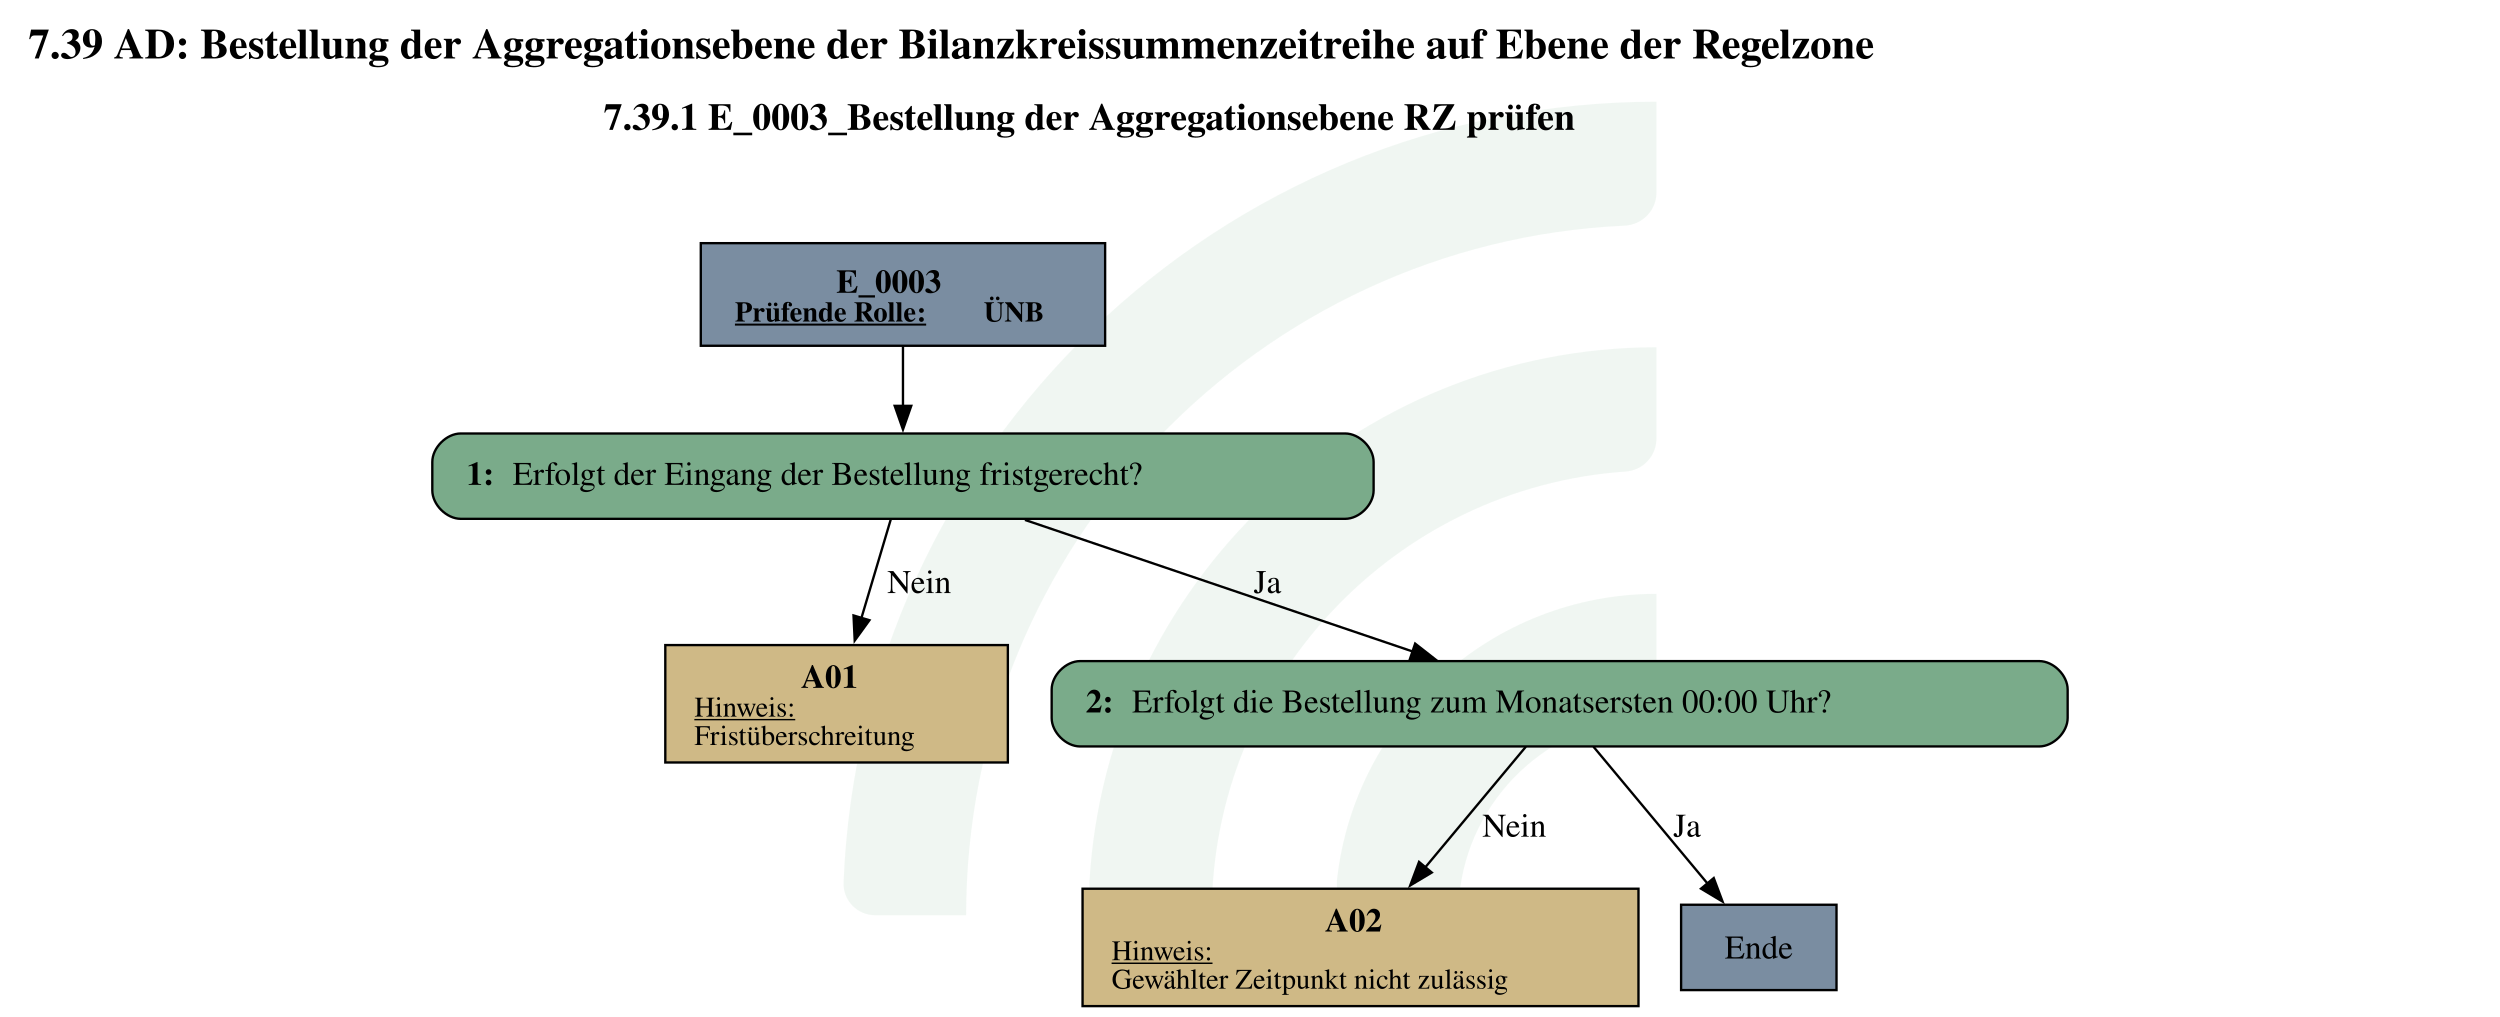
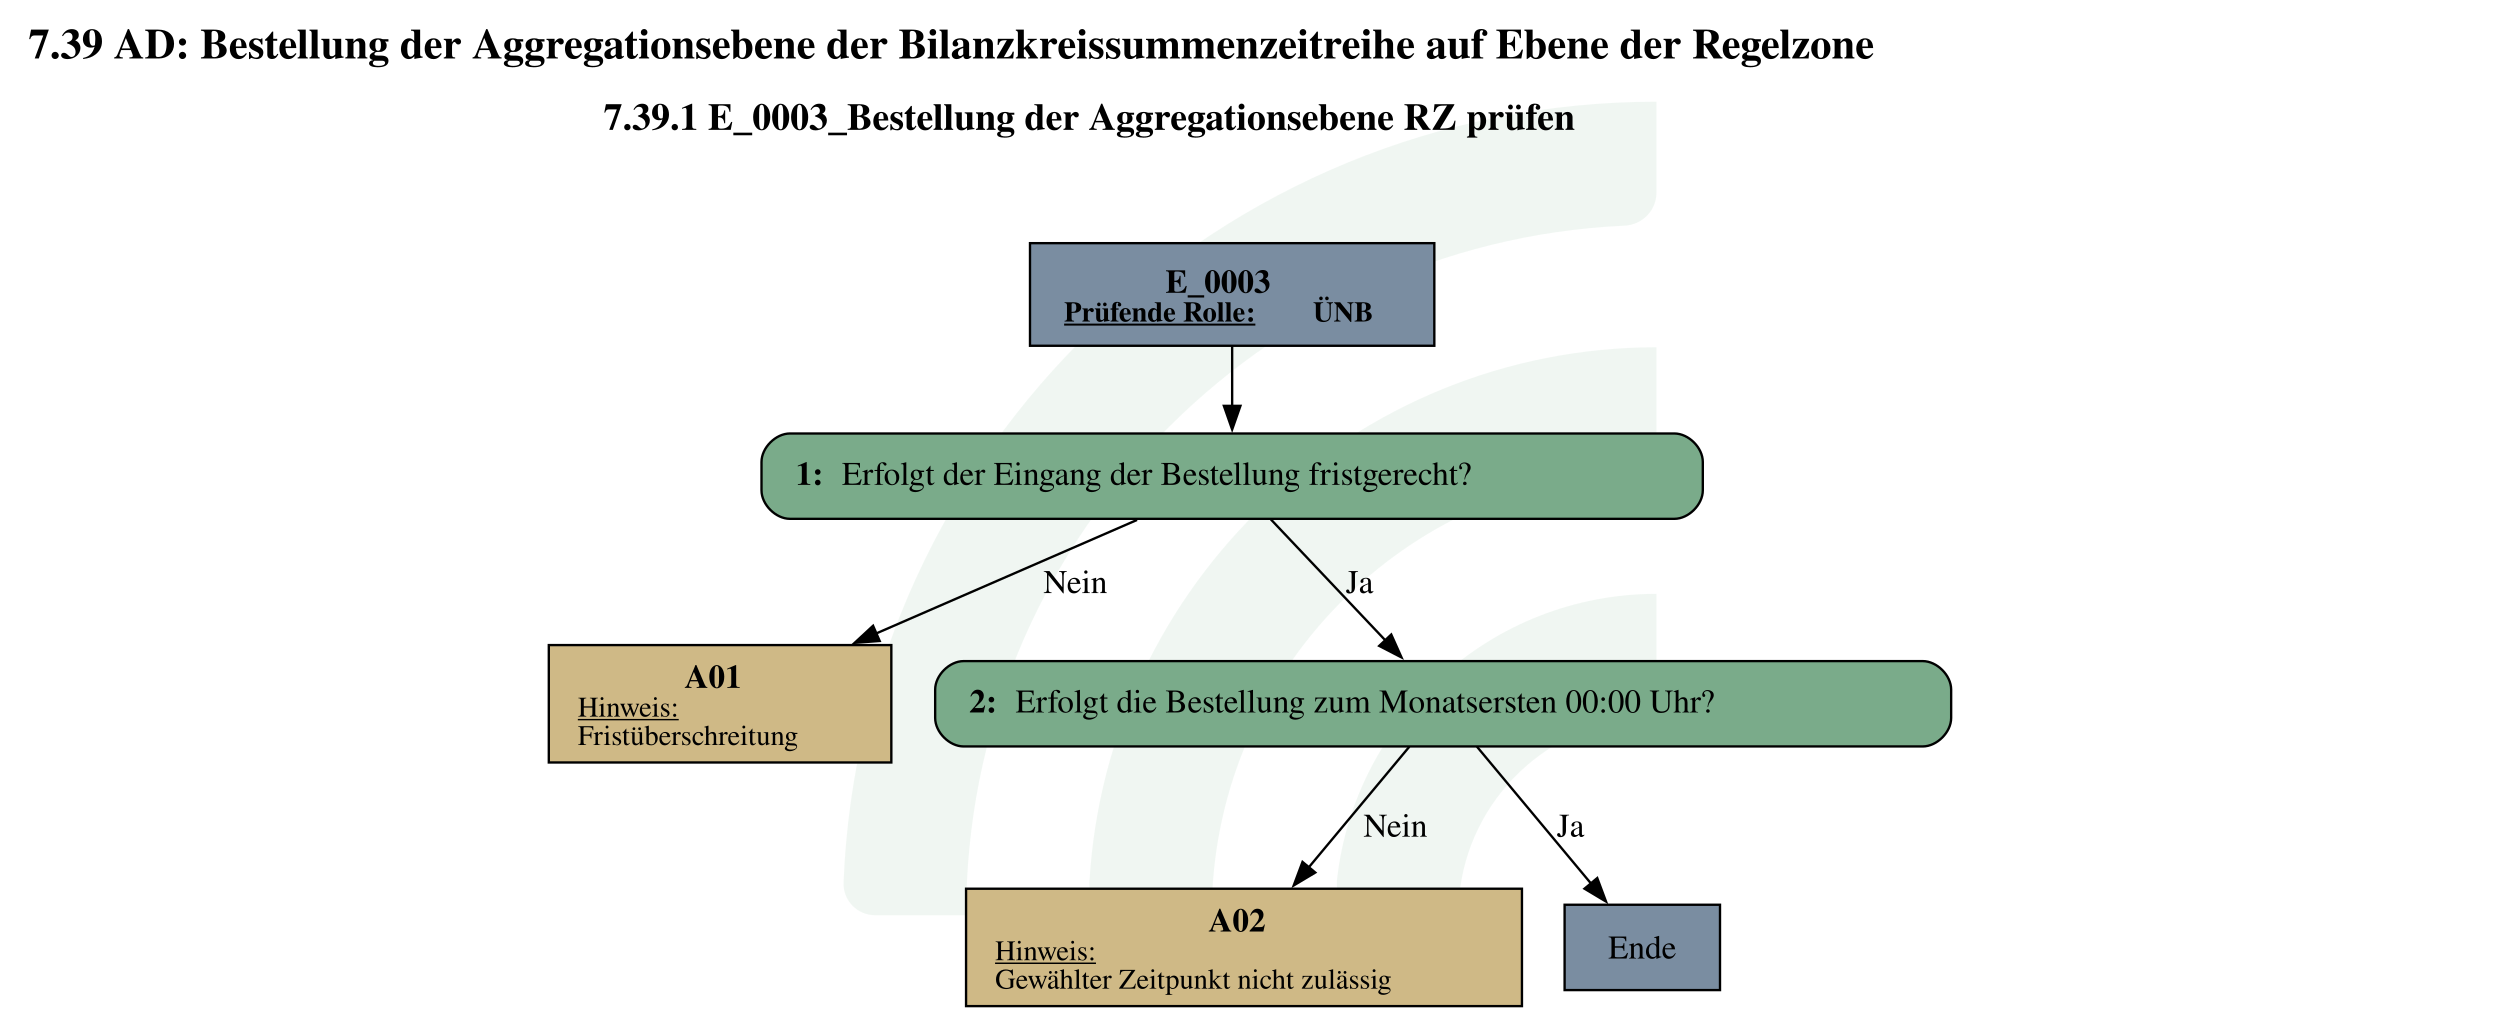
<svg xmlns="http://www.w3.org/2000/svg" version="1.1" width="236.0px" viewBox="0 0 236.0 96.0" height="96.0px">
  <g>
    <g transform="translate(79.62848, 9.6) scale(1 1) translate(0, 0) scale(0.4341711 0.4341711) ">
      <defs id="defs2">
        <clipPath clipPathUnits="userSpaceOnUse" id="clipPath23">
          <path d="M 0,568.156 H 579.236 V 0 H 0 Z" id="path21" />
        </clipPath>
      </defs>
      <g id="layer1" transform="translate(-16.54194,-55.30527)">
        <g id="g19" clip-path="url(#clipPath23)" transform="matrix(0.3527778,0,0,-0.3527778,0.01017023,243.7368)" style="opacity:0.2">
          <g id="g25" transform="translate(122.444,32.7195)">
            <path d="m 0,0 h -56.104 c -11,0 -19.898,9.123 -19.463,20.115 10.594,267.191 231.277,481.302 501.029,481.302 v -56.02 c 0,-10.98 -8.688,-19.892 -19.658,-20.393 C 180.29,414.697 0,228.005 0,0" style="fill:#6ead83;fill-opacity:0.5;fill-rule:nonzero;stroke:none" id="path27" />
          </g>
          <g id="g29" transform="translate(273.7828,32.7195)">
            <path d="m 0,0 h -55.926 c -11.228,0 -20.091,9.482 -19.435,20.69 10.744,183.439 163.389,329.388 349.485,329.388 v -56.263 c 0,-10.709 -8.273,-19.617 -18.957,-20.35 C 112.819,263.696 0,144.774 0,0" style="fill:#6ead83;fill-opacity:0.5;fill-rule:nonzero;stroke:none" id="path31" />
          </g>
          <g id="g33" transform="translate(425.7667,32.7195)">
            <path d="m 0,0 h -55.445 c -11.653,0 -20.604,10.17 -19.334,21.753 10.866,99.032 95.031,176.341 196.919,176.341 v -57.011 c 0,-10.046 -7.283,-18.755 -17.229,-20.165 C 45.688,112.522 0,61.497 0,0" style="fill:#6ead83;fill-opacity:0.5;fill-rule:nonzero;stroke:none" id="path35" />
          </g>
        </g>
      </g>
    </g>
    <svg width="177pt" height="72pt" viewBox="0.00 0.00 177.47 72.00">
      <g id="graph0" class="graph" transform="scale(0.168295 0.168295) rotate(0) translate(4 423.82)">
        <text text-anchor="start" x="8" y="-399.72" font-family="Times,serif" font-weight="bold" font-size="18.00">7.39 AD: Bestellung der Aggregationsebene der Bilanzkreissummenzeitreihe auf Ebene der Regelzone</text>
        <text text-anchor="start" x="250.62" y="-369.62" font-family="Times,serif" font-weight="bold" font-size="16.00">7.39.1 E_0003_Bestellung der Aggregationsebene RZ prüfen</text>
        <g id="node1" class="node">
-           <polygon fill="#7a8da1" stroke="black" points="462.15,-321.82 291.6,-321.82 291.6,-278.54 462.15,-278.54 462.15,-321.82" />
-           <text text-anchor="start" x="348.75" y="-300.88" font-family="Times,serif" font-weight="bold" font-size="14.00">E_0003</text>
-           <text text-anchor="start" x="306" y="-288.78" font-family="Times,serif" font-weight="bold" text-decoration="underline" font-size="12.00">Prüfende Rolle:</text>
-           <text text-anchor="start" x="411" y="-288.78" font-family="Times,serif" font-weight="bold" font-size="12.00"> ÜNB</text>
+           <polygon fill="#7a8da1" stroke="black" points="601.01,-321.82 430.46,-321.82 430.46,-278.54 601.01,-278.54 601.01,-321.82" />
+           <text text-anchor="start" x="487.61" y="-300.88" font-family="Times,serif" font-weight="bold" font-size="14.00">E_0003</text>
+           <text text-anchor="start" x="444.86" y="-288.78" font-family="Times,serif" font-weight="bold" text-decoration="underline" font-size="12.00">Prüfende Rolle:</text>
+           <text text-anchor="start" x="549.86" y="-288.78" font-family="Times,serif" font-weight="bold" font-size="12.00"> ÜNB</text>
        </g>
        <g id="node2" class="node">
-           <path fill="#7aab8a" stroke="black" d="M563.4,-241.54C563.4,-241.54 190.35,-241.54 190.35,-241.54 184.35,-241.54 178.35,-235.54 178.35,-229.54 178.35,-229.54 178.35,-217.54 178.35,-217.54 178.35,-211.54 184.35,-205.54 190.35,-205.54 190.35,-205.54 563.4,-205.54 563.4,-205.54 569.4,-205.54 575.4,-211.54 575.4,-217.54 575.4,-217.54 575.4,-229.54 575.4,-229.54 575.4,-235.54 569.4,-241.54 563.4,-241.54" />
-           <text text-anchor="start" x="192.75" y="-219.86" font-family="Times,serif" font-weight="bold" font-size="14.00">1: </text>
-           <text text-anchor="start" x="212.25" y="-219.86" font-family="Times,serif" font-size="14.00">Erfolgt der Eingang der Bestellung fristgerecht?</text>
+           <path fill="#7aab8a" stroke="black" d="M702.26,-241.54C702.26,-241.54 329.21,-241.54 329.21,-241.54 323.21,-241.54 317.21,-235.54 317.21,-229.54 317.21,-229.54 317.21,-217.54 317.21,-217.54 317.21,-211.54 323.21,-205.54 329.21,-205.54 329.21,-205.54 702.26,-205.54 702.26,-205.54 708.26,-205.54 714.26,-211.54 714.26,-217.54 714.26,-217.54 714.26,-229.54 714.26,-229.54 714.26,-235.54 708.26,-241.54 702.26,-241.54" />
+           <text text-anchor="start" x="331.61" y="-219.86" font-family="Times,serif" font-weight="bold" font-size="14.00">1: </text>
+           <text text-anchor="start" x="351.11" y="-219.86" font-family="Times,serif" font-size="14.00">Erfolgt der Eingang der Bestellung fristgerecht?</text>
        </g>
        <g id="edge1" class="edge">
-           <path fill="none" stroke="black" d="M376.88,-278.39C376.88,-270.53 376.88,-261.45 376.88,-253.01" />
-           <polygon fill="black" stroke="black" points="380.38,-253.21 376.88,-243.21 373.38,-253.21 380.38,-253.21" />
+           <path fill="none" stroke="black" d="M515.73,-278.39C515.73,-270.53 515.73,-261.45 515.73,-253.01" />
+           <polygon fill="black" stroke="black" points="519.23,-253.21 515.73,-243.21 512.23,-253.21 519.23,-253.21" />
        </g>
        <g id="node3" class="node">
-           <polygon fill="#cfb986" stroke="black" points="421.12,-152.29 276.63,-152.29 276.63,-102.77 421.12,-102.77 421.12,-152.29" />
-           <text text-anchor="start" x="333.88" y="-134.23" font-family="Times,serif" font-weight="bold" font-size="14.00">A01</text>
-           <text text-anchor="start" x="288.88" y="-122.13" font-family="Times,serif" text-decoration="underline" font-size="12.00">Hinweis:</text>
-           <text text-anchor="start" x="288.88" y="-110.13" font-family="Times,serif" font-size="12.00">Fristüberschreitung</text>
+           <polygon fill="#cfb986" stroke="black" points="371.97,-152.29 227.49,-152.29 227.49,-102.77 371.97,-102.77 371.97,-152.29" />
+           <text text-anchor="start" x="284.73" y="-134.23" font-family="Times,serif" font-weight="bold" font-size="14.00">A01</text>
+           <text text-anchor="start" x="239.73" y="-122.13" font-family="Times,serif" text-decoration="underline" font-size="12.00">Hinweis:</text>
+           <text text-anchor="start" x="239.73" y="-110.13" font-family="Times,serif" font-size="12.00">Fristüberschreitung</text>
        </g>
        <g id="edge2" class="edge">
-           <path fill="none" stroke="black" d="M371.74,-205.3C368.28,-193.67 363.58,-177.91 359.35,-163.7" />
-           <polygon fill="black" stroke="black" points="362.73,-162.78 356.52,-154.19 356.02,-164.78 362.73,-162.78" />
-           <text text-anchor="middle" x="383.75" y="-174.24" font-family="Times,serif" font-size="14.00">Nein</text>
+           <path fill="none" stroke="black" d="M475.61,-205.08C444.74,-191.64 401.43,-172.79 365.51,-157.16" />
+           <polygon fill="black" stroke="black" points="367.06,-154.02 356.5,-153.24 364.27,-160.44 367.06,-154.02" />
+           <text text-anchor="middle" x="449.61" y="-174.24" font-family="Times,serif" font-size="14.00">Nein</text>
        </g>
        <g id="node4" class="node">
-           <path fill="#7aab8a" stroke="black" d="M856.15,-145.53C856.15,-145.53 451.6,-145.53 451.6,-145.53 445.6,-145.53 439.6,-139.53 439.6,-133.53 439.6,-133.53 439.6,-121.53 439.6,-121.53 439.6,-115.53 445.6,-109.53 451.6,-109.53 451.6,-109.53 856.15,-109.53 856.15,-109.53 862.15,-109.53 868.15,-115.53 868.15,-121.53 868.15,-121.53 868.15,-133.53 868.15,-133.53 868.15,-139.53 862.15,-145.53 856.15,-145.53" />
-           <text text-anchor="start" x="454" y="-123.86" font-family="Times,serif" font-weight="bold" font-size="14.00">2: </text>
-           <text text-anchor="start" x="473.5" y="-123.86" font-family="Times,serif" font-size="14.00">Erfolgt die Bestellung zum Monatsersten 00:00 Uhr?</text>
+           <path fill="#7aab8a" stroke="black" d="M807.01,-145.53C807.01,-145.53 402.46,-145.53 402.46,-145.53 396.46,-145.53 390.46,-139.53 390.46,-133.53 390.46,-133.53 390.46,-121.53 390.46,-121.53 390.46,-115.53 396.46,-109.53 402.46,-109.53 402.46,-109.53 807.01,-109.53 807.01,-109.53 813.01,-109.53 819.01,-115.53 819.01,-121.53 819.01,-121.53 819.01,-133.53 819.01,-133.53 819.01,-139.53 813.01,-145.53 807.01,-145.53" />
+           <text text-anchor="start" x="404.86" y="-123.86" font-family="Times,serif" font-weight="bold" font-size="14.00">2: </text>
+           <text text-anchor="start" x="424.36" y="-123.86" font-family="Times,serif" font-size="14.00">Erfolgt die Bestellung zum Monatsersten 00:00 Uhr?</text>
        </g>
        <g id="edge3" class="edge">
-           <path fill="none" stroke="black" d="M428.33,-205.08C474.58,-189.38 542.62,-166.29 591.87,-149.58" />
-           <polygon fill="black" stroke="black" points="592.92,-152.91 601.26,-146.39 590.67,-146.28 592.92,-152.91" />
-           <text text-anchor="middle" x="530.62" y="-174.24" font-family="Times,serif" font-size="14.00">Ja</text>
+           <path fill="none" stroke="black" d="M532.06,-205.3C545.65,-190.94 565.19,-170.3 580.59,-154.03" />
+           <polygon fill="black" stroke="black" points="582.84,-156.75 587.17,-147.08 577.75,-151.94 582.84,-156.75" />
+           <text text-anchor="middle" x="569.48" y="-174.24" font-family="Times,serif" font-size="14.00">Ja</text>
        </g>
        <g id="node5" class="node">
-           <polygon fill="#cfb986" stroke="black" points="687.12,-49.52 452.63,-49.52 452.63,0 687.12,0 687.12,-49.52" />
-           <text text-anchor="start" x="554.88" y="-31.46" font-family="Times,serif" font-weight="bold" font-size="14.00">A02</text>
-           <text text-anchor="start" x="464.88" y="-19.36" font-family="Times,serif" text-decoration="underline" font-size="12.00">Hinweis:</text>
-           <text text-anchor="start" x="464.88" y="-7.36" font-family="Times,serif" font-size="12.00">Gewählter Zeitpunkt nicht zulässig</text>
+           <polygon fill="#cfb986" stroke="black" points="637.97,-49.52 403.49,-49.52 403.49,0 637.97,0 637.97,-49.52" />
+           <text text-anchor="start" x="505.73" y="-31.46" font-family="Times,serif" font-weight="bold" font-size="14.00">A02</text>
+           <text text-anchor="start" x="415.73" y="-19.36" font-family="Times,serif" text-decoration="underline" font-size="12.00">Hinweis:</text>
+           <text text-anchor="start" x="415.73" y="-7.36" font-family="Times,serif" font-size="12.00">Gewählter Zeitpunkt nicht zulässig</text>
        </g>
        <g id="edge4" class="edge">
-           <path fill="none" stroke="black" d="M639.63,-109.44C627.99,-95.47 611.2,-75.34 597.01,-58.32" />
-           <polygon fill="black" stroke="black" points="599.93,-56.35 590.84,-50.91 594.56,-60.83 599.93,-56.35" />
-           <text text-anchor="middle" x="634.75" y="-71.47" font-family="Times,serif" font-size="14.00">Nein</text>
+           <path fill="none" stroke="black" d="M590.48,-109.44C578.84,-95.47 562.06,-75.34 547.87,-58.32" />
+           <polygon fill="black" stroke="black" points="550.79,-56.35 541.7,-50.91 545.41,-60.83 550.79,-56.35" />
+           <text text-anchor="middle" x="584.61" y="-71.47" font-family="Times,serif" font-size="14.00">Nein</text>
        </g>
        <g id="node6" class="node">
-           <polygon fill="#7a8da1" stroke="black" points="770.65,-42.76 705.1,-42.76 705.1,-6.76 770.65,-6.76 770.65,-42.76" />
-           <text text-anchor="middle" x="737.88" y="-20.08" font-family="Times,serif" font-size="14.00">Ende</text>
+           <polygon fill="#7a8da1" stroke="black" points="721.51,-42.76 655.96,-42.76 655.96,-6.76 721.51,-6.76 721.51,-42.76" />
+           <text text-anchor="middle" x="688.73" y="-20.08" font-family="Times,serif" font-size="14.00">Ende</text>
        </g>
        <g id="edge5" class="edge">
-           <path fill="none" stroke="black" d="M668.12,-109.44C681.4,-93.51 701.37,-69.56 716.54,-51.35" />
-           <polygon fill="black" stroke="black" points="718.87,-54.02 722.59,-44.1 713.5,-49.54 718.87,-54.02" />
-           <text text-anchor="middle" x="707.62" y="-71.47" font-family="Times,serif" font-size="14.00">Ja</text>
+           <path fill="none" stroke="black" d="M618.98,-109.44C632.26,-93.51 652.22,-69.56 667.4,-51.35" />
+           <polygon fill="black" stroke="black" points="669.73,-54.02 673.44,-44.1 664.35,-49.54 669.73,-54.02" />
+           <text text-anchor="middle" x="658.48" y="-71.47" font-family="Times,serif" font-size="14.00">Ja</text>
        </g>
      </g>
    </svg>
  </g>
</svg>
